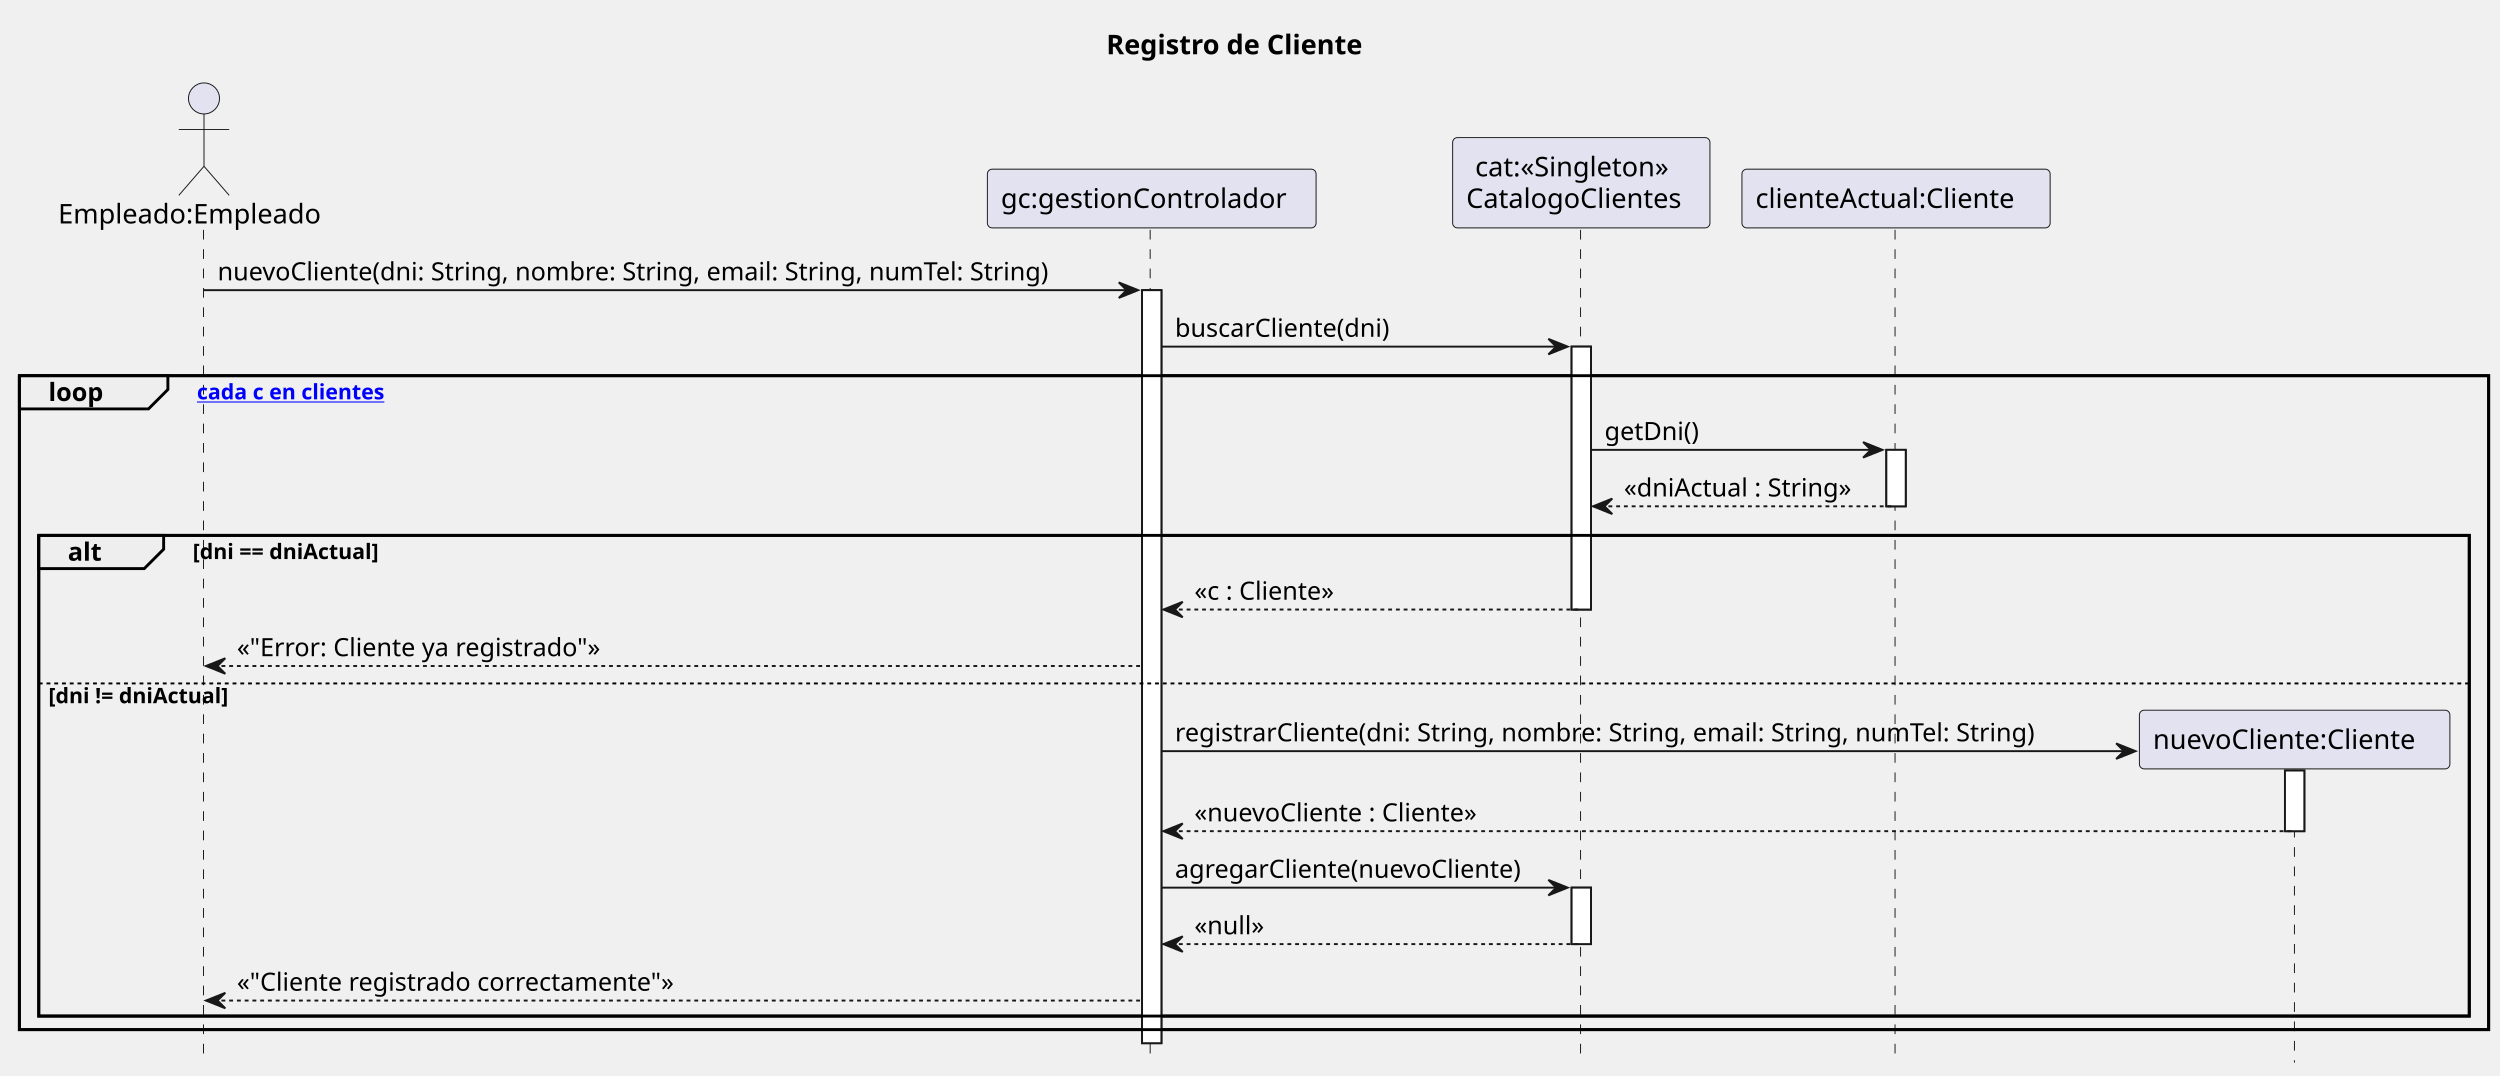
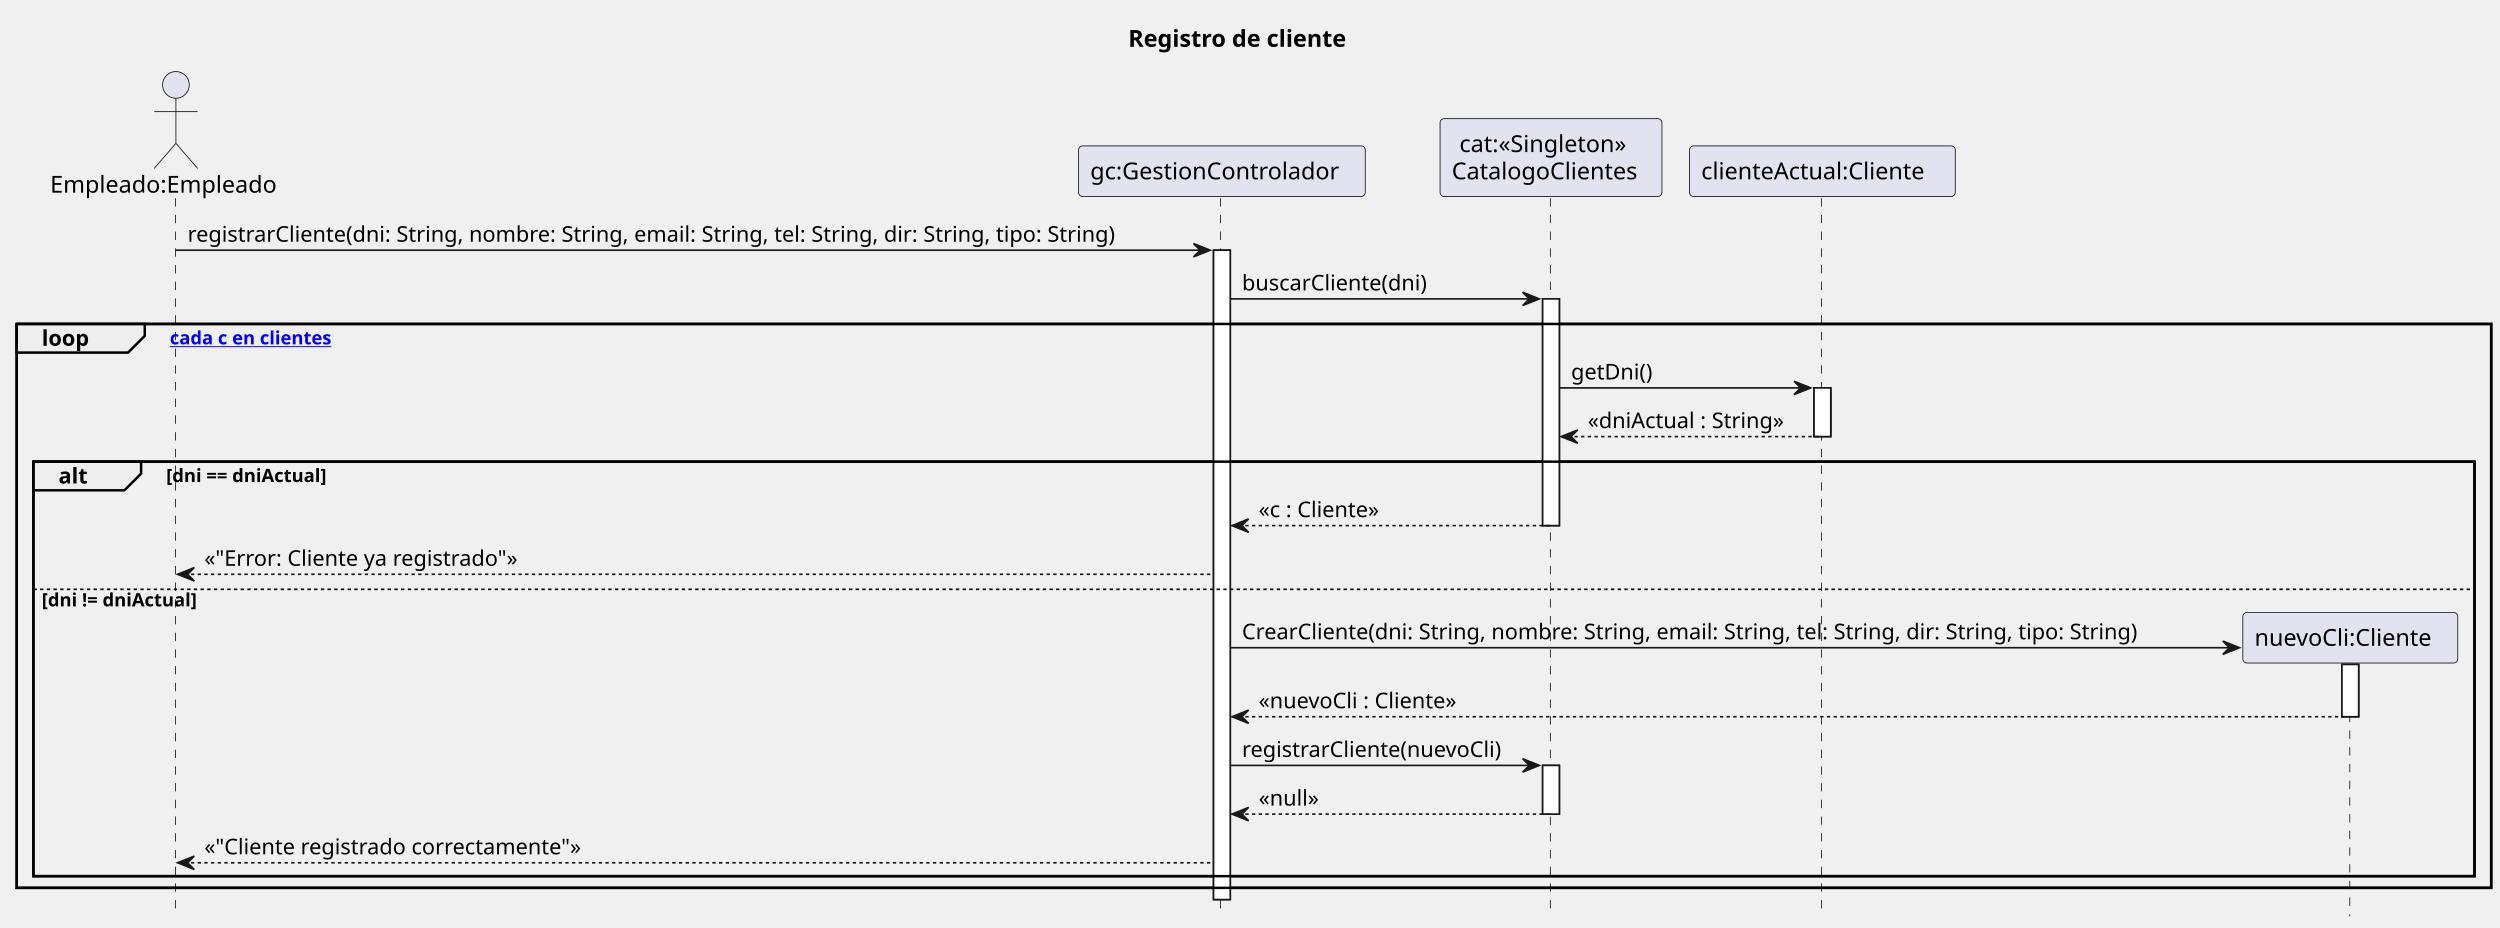
- <svg xmlns="http://www.w3.org/2000/svg" xmlns:xlink="http://www.w3.org/1999/xlink" contentStyleType="text/css" data-diagram-type="SEQUENCE" height="555px" preserveAspectRatio="none" style="width:1290px;height:555px;background:#FFFFFF;" version="1.1" viewBox="0 0 1290 555" width="1290px" zoomAndPan="magnify">
+ <svg xmlns="http://www.w3.org/2000/svg" xmlns:xlink="http://www.w3.org/1999/xlink" contentStyleType="text/css" data-diagram-type="SEQUENCE" height="555px" preserveAspectRatio="none" style="width:1496px;height:555px;background:#FFFFFF;" version="1.1" viewBox="0 0 1496 555" width="1496px" zoomAndPan="magnify">
  <defs />
  <g>
-     <text fill="#000000" font-family="sans-serif" font-size="14" font-weight="bold" lengthAdjust="spacing" textLength="151.43" x="570.857" y="27.995">Registro de Cliente</text>
+     <text fill="#000000" font-family="sans-serif" font-size="14" font-weight="bold" lengthAdjust="spacing" textLength="149.454" x="675.139" y="27.995">Registro de cliente</text>
    <g>
-       <rect fill="#FFFFFF" height="388.562" style="stroke:#181818;stroke-width:1;" width="10" x="589.292" y="149.727" />
+       <rect fill="#FFFFFF" height="388.562" style="stroke:#181818;stroke-width:1;" width="10" x="726.186" y="149.727" />
    </g>
    <g>
-       <rect fill="#FFFFFF" height="135.664" style="stroke:#181818;stroke-width:1;" width="10" x="810.95" y="178.859" />
+       <rect fill="#FFFFFF" height="135.664" style="stroke:#181818;stroke-width:1;" width="10" x="923.119" y="178.859" />
    </g>
    <g>
-       <rect fill="#FFFFFF" height="29.133" style="stroke:#181818;stroke-width:1;" width="10" x="810.95" y="458.023" />
+       <rect fill="#FFFFFF" height="29.133" style="stroke:#181818;stroke-width:1;" width="10" x="923.119" y="458.023" />
    </g>
    <g>
-       <rect fill="#FFFFFF" height="29.133" style="stroke:#181818;stroke-width:1;" width="10" x="973.356" y="232.125" />
+       <rect fill="#FFFFFF" height="29.133" style="stroke:#181818;stroke-width:1;" width="10" x="1085.526" y="232.125" />
    </g>
    <g>
-       <rect fill="#FFFFFF" height="31.297" style="stroke:#181818;stroke-width:1;" width="10" x="1179.037" y="397.594" />
+       <rect fill="#FFFFFF" height="31.297" style="stroke:#181818;stroke-width:1;" width="10" x="1401.419" y="397.594" />
    </g>
-     <rect fill="none" height="337.43" style="stroke:#000000;stroke-width:1.5;" width="1274.144" x="10" y="193.859" />
-     <rect fill="none" height="248.031" style="stroke:#000000;stroke-width:1.5;" width="1254.144" x="20" y="276.258" />
+     <rect fill="none" height="337.43" style="stroke:#000000;stroke-width:1.5;" width="1480.732" x="10" y="193.859" />
+     <rect fill="none" height="248.031" style="stroke:#000000;stroke-width:1.5;" width="1460.732" x="20" y="276.258" />
    <g class="participant-lifeline" data-entity-uid="part1" data-qualified-name="emp" id="part1-lifeline">
      <g>
        <rect fill="#000000" fill-opacity="0" height="429.695" width="8" x="101.263" y="118.594" />
        <line style="stroke:#181818;stroke-width:0.5;stroke-dasharray:5,5;" x1="105" x2="105" y1="118.594" y2="548.289" />
      </g>
    </g>
    <g class="participant-lifeline" data-entity-uid="part2" data-qualified-name="ctrl" id="part2-lifeline">
      <g>
-         <rect fill="#000000" fill-opacity="0" height="429.695" width="8" x="590.292" y="118.594" />
-         <line style="stroke:#181818;stroke-width:0.5;stroke-dasharray:5,5;" x1="593.485" x2="593.485" y1="118.594" y2="548.289" />
+         <rect fill="#000000" fill-opacity="0" height="429.695" width="8" x="727.186" y="118.594" />
+         <line style="stroke:#181818;stroke-width:0.5;stroke-dasharray:5,5;" x1="730.398" x2="730.398" y1="118.594" y2="548.289" />
      </g>
    </g>
    <g class="participant-lifeline" data-entity-uid="part3" data-qualified-name="cat" id="part3-lifeline">
      <g>
-         <rect fill="#000000" fill-opacity="0" height="429.695" width="8" x="811.95" y="118.594" />
-         <line style="stroke:#181818;stroke-width:0.5;stroke-dasharray:5,5;" x1="815.566" x2="815.566" y1="118.594" y2="548.289" />
+         <rect fill="#000000" fill-opacity="0" height="429.695" width="8" x="924.119" y="118.594" />
+         <line style="stroke:#181818;stroke-width:0.5;stroke-dasharray:5,5;" x1="927.735" x2="927.735" y1="118.594" y2="548.289" />
      </g>
    </g>
    <g class="participant-lifeline" data-entity-uid="part4" data-qualified-name="cliente_actual" id="part4-lifeline">
      <g>
-         <rect fill="#000000" fill-opacity="0" height="429.695" width="8" x="974.356" y="118.594" />
-         <line style="stroke:#181818;stroke-width:0.5;stroke-dasharray:5,5;" x1="977.841" x2="977.841" y1="118.594" y2="548.289" />
+         <rect fill="#000000" fill-opacity="0" height="429.695" width="8" x="1086.526" y="118.594" />
+         <line style="stroke:#181818;stroke-width:0.5;stroke-dasharray:5,5;" x1="1090.01" x2="1090.01" y1="118.594" y2="548.289" />
      </g>
    </g>
-     <g class="participant-lifeline" data-entity-uid="part5" data-qualified-name="nuevo_cliente" id="part5-lifeline">
+     <g class="participant-lifeline" data-entity-uid="part5" data-qualified-name="nuevo_cli" id="part5-lifeline">
      <g>
-         <rect fill="#000000" fill-opacity="0" height="151.18" width="8" x="1180.037" y="397.109" />
-         <line style="stroke:#181818;stroke-width:0.5;stroke-dasharray:5,5;" x1="1183.93" x2="1183.93" y1="397.109" y2="548.289" />
+         <rect fill="#000000" fill-opacity="0" height="151.18" width="8" x="1402.419" y="397.109" />
+         <line style="stroke:#181818;stroke-width:0.5;stroke-dasharray:5,5;" x1="1406.107" x2="1406.107" y1="397.109" y2="548.289" />
      </g>
    </g>
    <g class="participant participant-head" data-entity-uid="part1" data-qualified-name="emp" id="part1-head">
      <text fill="#000000" font-family="sans-serif" font-size="14" lengthAdjust="spacing" textLength="144.525" x="30" y="115.292">Empleado:Empleado</text>
      <ellipse cx="105.263" cy="50.797" fill="#E2E2F0" rx="8" ry="8" style="stroke:#181818;stroke-width:0.5;" />
      <path d="M105.263,58.797 L105.263,85.797 M92.263,66.797 L118.263,66.797 M105.263,85.797 L92.263,100.797 M105.263,85.797 L118.263,100.797" fill="none" style="stroke:#181818;stroke-width:0.5;" />
    </g>
    <g class="participant participant-head" data-entity-uid="part2" data-qualified-name="ctrl" id="part2-head">
-       <rect fill="#E2E2F0" height="30.297" rx="2.5" ry="2.5" style="stroke:#181818;stroke-width:0.5;" width="169.613" x="509.485" y="87.297" />
-       <text fill="#000000" font-family="sans-serif" font-size="14" lengthAdjust="spacing" textLength="155.613" x="516.485" y="107.292">gc:gestionControlador</text>
+       <rect fill="#E2E2F0" height="30.297" rx="2.5" ry="2.5" style="stroke:#181818;stroke-width:0.5;" width="171.575" x="645.398" y="87.297" />
+       <text fill="#000000" font-family="sans-serif" font-size="14" lengthAdjust="spacing" textLength="157.575" x="652.398" y="107.292">gc:GestionControlador</text>
    </g>
    <g class="participant participant-head" data-entity-uid="part3" data-qualified-name="cat" id="part3-head">
-       <rect fill="#E2E2F0" height="46.594" rx="2.5" ry="2.5" style="stroke:#181818;stroke-width:0.5;" width="132.768" x="749.566" y="71" />
-       <text fill="#000000" font-family="sans-serif" font-size="14" lengthAdjust="spacing" textLength="109.58" x="761.16" y="90.995">cat:«Singleton»</text>
-       <text fill="#000000" font-family="sans-serif" font-size="14" lengthAdjust="spacing" textLength="118.768" x="756.566" y="107.292">CatalogoClientes</text>
+       <rect fill="#E2E2F0" height="46.594" rx="2.5" ry="2.5" style="stroke:#181818;stroke-width:0.5;" width="132.768" x="861.735" y="71" />
+       <text fill="#000000" font-family="sans-serif" font-size="14" lengthAdjust="spacing" textLength="109.58" x="873.329" y="90.995">cat:«Singleton»</text>
+       <text fill="#000000" font-family="sans-serif" font-size="14" lengthAdjust="spacing" textLength="118.768" x="868.735" y="107.292">CatalogoClientes</text>
    </g>
    <g class="participant participant-head" data-entity-uid="part4" data-qualified-name="cliente_actual" id="part4-head">
-       <rect fill="#E2E2F0" height="30.297" rx="2.5" ry="2.5" style="stroke:#181818;stroke-width:0.5;" width="159.031" x="898.841" y="87.297" />
-       <text fill="#000000" font-family="sans-serif" font-size="14" lengthAdjust="spacing" textLength="145.031" x="905.841" y="107.292">clienteActual:Cliente</text>
+       <rect fill="#E2E2F0" height="30.297" rx="2.5" ry="2.5" style="stroke:#181818;stroke-width:0.5;" width="159.031" x="1011.01" y="87.297" />
+       <text fill="#000000" font-family="sans-serif" font-size="14" lengthAdjust="spacing" textLength="145.031" x="1018.01" y="107.292">clienteActual:Cliente</text>
    </g>
    <g>
-       <rect fill="#FFFFFF" height="388.562" style="stroke:#181818;stroke-width:1;" width="10" x="589.292" y="149.727" />
+       <rect fill="#FFFFFF" height="388.562" style="stroke:#181818;stroke-width:1;" width="10" x="726.186" y="149.727" />
    </g>
    <g>
-       <rect fill="#FFFFFF" height="135.664" style="stroke:#181818;stroke-width:1;" width="10" x="810.95" y="178.859" />
+       <rect fill="#FFFFFF" height="135.664" style="stroke:#181818;stroke-width:1;" width="10" x="923.119" y="178.859" />
    </g>
    <g>
-       <rect fill="#FFFFFF" height="29.133" style="stroke:#181818;stroke-width:1;" width="10" x="810.95" y="458.023" />
+       <rect fill="#FFFFFF" height="29.133" style="stroke:#181818;stroke-width:1;" width="10" x="923.119" y="458.023" />
    </g>
    <g>
-       <rect fill="#FFFFFF" height="29.133" style="stroke:#181818;stroke-width:1;" width="10" x="973.356" y="232.125" />
+       <rect fill="#FFFFFF" height="29.133" style="stroke:#181818;stroke-width:1;" width="10" x="1085.526" y="232.125" />
    </g>
    <g>
-       <rect fill="#FFFFFF" height="31.297" style="stroke:#181818;stroke-width:1;" width="10" x="1179.037" y="397.594" />
+       <rect fill="#FFFFFF" height="31.297" style="stroke:#181818;stroke-width:1;" width="10" x="1401.419" y="397.594" />
    </g>
    <g class="message" data-entity-1="part1" data-entity-2="part2" id="msg1">
-       <polygon fill="#181818" points="577.292,145.727,587.292,149.727,577.292,153.727,581.292,149.727" style="stroke:#181818;stroke-width:1;" />
-       <line style="stroke:#181818;stroke-width:1;" x1="105.263" x2="583.292" y1="149.727" y2="149.727" />
-       <text fill="#000000" font-family="sans-serif" font-size="13" lengthAdjust="spacing" textLength="465.029" x="112.263" y="144.661">nuevoCliente(dni: String, nombre: String, email: String, numTel: String)</text>
+       <polygon fill="#181818" points="714.186,145.727,724.186,149.727,714.186,153.727,718.186,149.727" style="stroke:#181818;stroke-width:1;" />
+       <line style="stroke:#181818;stroke-width:1;" x1="105.263" x2="720.186" y1="149.727" y2="149.727" />
+       <text fill="#000000" font-family="sans-serif" font-size="13" lengthAdjust="spacing" textLength="601.923" x="112.263" y="144.661">registrarCliente(dni: String, nombre: String, email: String, tel: String, dir: String, tipo: String)</text>
    </g>
    <g class="message" data-entity-1="part2" data-entity-2="part3" id="msg2">
-       <polygon fill="#181818" points="798.95,174.859,808.95,178.859,798.95,182.859,802.95,178.859" style="stroke:#181818;stroke-width:1;" />
-       <line style="stroke:#181818;stroke-width:1;" x1="599.292" x2="804.95" y1="178.859" y2="178.859" />
-       <text fill="#000000" font-family="sans-serif" font-size="13" lengthAdjust="spacing" textLength="119.603" x="606.292" y="173.793">buscarCliente(dni)</text>
+       <polygon fill="#181818" points="911.119,174.859,921.119,178.859,911.119,182.859,915.119,178.859" style="stroke:#181818;stroke-width:1;" />
+       <line style="stroke:#181818;stroke-width:1;" x1="736.186" x2="917.119" y1="178.859" y2="178.859" />
+       <text fill="#000000" font-family="sans-serif" font-size="13" lengthAdjust="spacing" textLength="119.603" x="743.186" y="173.793">buscarCliente(dni)</text>
    </g>
    <path d="M10,193.859 L86.624,193.859 L86.624,200.992 L76.624,210.992 L10,210.992 L10,193.859" fill="#EEEEEE" style="stroke:#000000;stroke-width:1.5;" />
-     <rect fill="none" height="337.43" style="stroke:#000000;stroke-width:1.5;" width="1274.144" x="10" y="193.859" />
+     <rect fill="none" height="337.43" style="stroke:#000000;stroke-width:1.5;" width="1480.732" x="10" y="193.859" />
    <text fill="#000000" font-family="sans-serif" font-size="13" font-weight="bold" lengthAdjust="spacing" textLength="31.624" x="25" y="206.926">loop</text>
    <a href="para" target="_top" title="para" xlink:actuate="onRequest" xlink:href="para" xlink:show="new" xlink:title="para" xlink:type="simple">
      <text fill="#0000FF" font-family="sans-serif" font-size="11" font-weight="bold" lengthAdjust="spacing" text-decoration="underline" textLength="111.16" x="101.624" y="206.07">cada c en clientes</text>
    </a>
    <g class="message" data-entity-1="part3" data-entity-2="part4" id="msg3">
-       <polygon fill="#181818" points="961.356,228.125,971.356,232.125,961.356,236.125,965.356,232.125" style="stroke:#181818;stroke-width:1;" />
-       <line style="stroke:#181818;stroke-width:1;" x1="820.95" x2="967.356" y1="232.125" y2="232.125" />
-       <text fill="#000000" font-family="sans-serif" font-size="13" lengthAdjust="spacing" textLength="53.352" x="827.95" y="227.059">getDni()</text>
+       <polygon fill="#181818" points="1073.526,228.125,1083.526,232.125,1073.526,236.125,1077.526,232.125" style="stroke:#181818;stroke-width:1;" />
+       <line style="stroke:#181818;stroke-width:1;" x1="933.119" x2="1079.526" y1="232.125" y2="232.125" />
+       <text fill="#000000" font-family="sans-serif" font-size="13" lengthAdjust="spacing" textLength="53.352" x="940.119" y="227.059">getDni()</text>
    </g>
    <g class="message" data-entity-1="part4" data-entity-2="part3" id="msg4">
-       <polygon fill="#181818" points="831.95,257.258,821.95,261.258,831.95,265.258,827.95,261.258" style="stroke:#181818;stroke-width:1;" />
-       <line style="stroke:#181818;stroke-width:1;stroke-dasharray:2,2;" x1="825.95" x2="977.356" y1="261.258" y2="261.258" />
-       <text fill="#000000" font-family="sans-serif" font-size="13" lengthAdjust="spacing" textLength="128.407" x="837.95" y="256.192">«dniActual : String»</text>
+       <polygon fill="#181818" points="944.119,257.258,934.119,261.258,944.119,265.258,940.119,261.258" style="stroke:#181818;stroke-width:1;" />
+       <line style="stroke:#181818;stroke-width:1;stroke-dasharray:2,2;" x1="938.119" x2="1089.526" y1="261.258" y2="261.258" />
+       <text fill="#000000" font-family="sans-serif" font-size="13" lengthAdjust="spacing" textLength="128.407" x="950.119" y="256.192">«dniActual : String»</text>
    </g>
    <path d="M20,276.258 L84.443,276.258 L84.443,283.391 L74.443,293.391 L20,293.391 L20,276.258" fill="#EEEEEE" style="stroke:#000000;stroke-width:1.5;" />
-     <rect fill="none" height="248.031" style="stroke:#000000;stroke-width:1.5;" width="1254.144" x="20" y="276.258" />
+     <rect fill="none" height="248.031" style="stroke:#000000;stroke-width:1.5;" width="1460.732" x="20" y="276.258" />
    <text fill="#000000" font-family="sans-serif" font-size="13" font-weight="bold" lengthAdjust="spacing" textLength="19.443" x="35" y="289.325">alt</text>
    <text fill="#000000" font-family="sans-serif" font-size="11" font-weight="bold" lengthAdjust="spacing" textLength="114.415" x="99.443" y="288.468">[dni == dniActual]</text>
    <g class="message" data-entity-1="part3" data-entity-2="part2" id="msg5">
-       <polygon fill="#181818" points="610.292,310.523,600.292,314.523,610.292,318.523,606.292,314.523" style="stroke:#181818;stroke-width:1;" />
-       <line style="stroke:#181818;stroke-width:1;stroke-dasharray:2,2;" x1="604.292" x2="814.95" y1="314.523" y2="314.523" />
-       <text fill="#000000" font-family="sans-serif" font-size="13" lengthAdjust="spacing" textLength="81.332" x="616.292" y="309.457">«c : Cliente»</text>
+       <polygon fill="#181818" points="747.186,310.523,737.186,314.523,747.186,318.523,743.186,314.523" style="stroke:#181818;stroke-width:1;" />
+       <line style="stroke:#181818;stroke-width:1;stroke-dasharray:2,2;" x1="741.186" x2="927.119" y1="314.523" y2="314.523" />
+       <text fill="#000000" font-family="sans-serif" font-size="13" lengthAdjust="spacing" textLength="81.332" x="753.186" y="309.457">«c : Cliente»</text>
    </g>
    <g class="message" data-entity-1="part2" data-entity-2="part1" id="msg6">
      <polygon fill="#181818" points="116.263,339.656,106.263,343.656,116.263,347.656,112.263,343.656" style="stroke:#181818;stroke-width:1;" />
-       <line style="stroke:#181818;stroke-width:1;stroke-dasharray:2,2;" x1="110.263" x2="588.292" y1="343.656" y2="343.656" />
+       <line style="stroke:#181818;stroke-width:1;stroke-dasharray:2,2;" x1="110.263" x2="725.186" y1="343.656" y2="343.656" />
      <text fill="#000000" font-family="sans-serif" font-size="13" lengthAdjust="spacing" textLength="204.731" x="122.263" y="338.59">«"Error: Cliente ya registrado"»</text>
    </g>
-     <line style="stroke:#000000;stroke-width:1;stroke-dasharray:2,2;" x1="20" x2="1274.144" y1="352.656" y2="352.656" />
+     <line style="stroke:#000000;stroke-width:1;stroke-dasharray:2,2;" x1="20" x2="1480.732" y1="352.656" y2="352.656" />
    <text fill="#000000" font-family="sans-serif" font-size="11" font-weight="bold" lengthAdjust="spacing" textLength="110.215" x="25" y="362.867">[dni != dniActual]</text>
    <g class="message" data-entity-1="part2" data-entity-2="part5" id="msg7">
-       <polygon fill="#181818" points="1091.93,383.594,1101.93,387.594,1091.93,391.594,1095.93,387.594" style="stroke:#181818;stroke-width:1;" />
-       <line style="stroke:#181818;stroke-width:1;" x1="599.292" x2="1097.93" y1="387.594" y2="387.594" />
-       <text fill="#000000" font-family="sans-serif" font-size="13" lengthAdjust="spacing" textLength="480.638" x="606.292" y="382.528">registrarCliente(dni: String, nombre: String, email: String, numTel: String)</text>
+       <polygon fill="#181818" points="1330.107,383.594,1340.107,387.594,1330.107,391.594,1334.107,387.594" style="stroke:#181818;stroke-width:1;" />
+       <line style="stroke:#181818;stroke-width:1;" x1="736.186" x2="1336.107" y1="387.594" y2="387.594" />
+       <text fill="#000000" font-family="sans-serif" font-size="13" lengthAdjust="spacing" textLength="581.921" x="743.186" y="382.528">CrearCliente(dni: String, nombre: String, email: String, tel: String, dir: String, tipo: String)</text>
    </g>
-     <rect fill="#E2E2F0" height="30.297" rx="2.5" ry="2.5" style="stroke:#181818;stroke-width:0.5;" width="160.214" x="1103.93" y="366.461" />
-     <text fill="#000000" font-family="sans-serif" font-size="14" lengthAdjust="spacing" textLength="146.214" x="1110.93" y="386.456">nuevoCliente:Cliente</text>
+     <rect fill="#E2E2F0" height="30.297" rx="2.5" ry="2.5" style="stroke:#181818;stroke-width:0.5;" width="128.625" x="1342.107" y="366.461" />
+     <text fill="#000000" font-family="sans-serif" font-size="14" lengthAdjust="spacing" textLength="114.625" x="1349.107" y="386.456">nuevoCli:Cliente</text>
    <g class="message" data-entity-1="part5" data-entity-2="part2" id="msg9">
-       <polygon fill="#181818" points="610.292,424.891,600.292,428.891,610.292,432.891,606.292,428.891" style="stroke:#181818;stroke-width:1;" />
-       <line style="stroke:#181818;stroke-width:1;stroke-dasharray:2,2;" x1="604.292" x2="1183.037" y1="428.891" y2="428.891" />
-       <text fill="#000000" font-family="sans-serif" font-size="13" lengthAdjust="spacing" textLength="159.942" x="616.292" y="423.825">«nuevoCliente : Cliente»</text>
+       <polygon fill="#181818" points="747.186,424.891,737.186,428.891,747.186,432.891,743.186,428.891" style="stroke:#181818;stroke-width:1;" />
+       <line style="stroke:#181818;stroke-width:1;stroke-dasharray:2,2;" x1="741.186" x2="1405.419" y1="428.891" y2="428.891" />
+       <text fill="#000000" font-family="sans-serif" font-size="13" lengthAdjust="spacing" textLength="130.609" x="753.186" y="423.825">«nuevoCli : Cliente»</text>
    </g>
    <g class="message" data-entity-1="part2" data-entity-2="part3" id="msg10">
-       <polygon fill="#181818" points="798.95,454.023,808.95,458.023,798.95,462.023,802.95,458.023" style="stroke:#181818;stroke-width:1;" />
-       <line style="stroke:#181818;stroke-width:1;" x1="599.292" x2="804.95" y1="458.023" y2="458.023" />
-       <text fill="#000000" font-family="sans-serif" font-size="13" lengthAdjust="spacing" textLength="192.658" x="606.292" y="452.957">agregarCliente(nuevoCliente)</text>
+       <polygon fill="#181818" points="911.119,454.023,921.119,458.023,911.119,462.023,915.119,458.023" style="stroke:#181818;stroke-width:1;" />
+       <line style="stroke:#181818;stroke-width:1;" x1="736.186" x2="917.119" y1="458.023" y2="458.023" />
+       <text fill="#000000" font-family="sans-serif" font-size="13" lengthAdjust="spacing" textLength="167.934" x="743.186" y="452.957">registrarCliente(nuevoCli)</text>
    </g>
    <g class="message" data-entity-1="part3" data-entity-2="part2" id="msg11">
-       <polygon fill="#181818" points="610.292,483.156,600.292,487.156,610.292,491.156,606.292,487.156" style="stroke:#181818;stroke-width:1;" />
-       <line style="stroke:#181818;stroke-width:1;stroke-dasharray:2,2;" x1="604.292" x2="814.95" y1="487.156" y2="487.156" />
-       <text fill="#000000" font-family="sans-serif" font-size="13" lengthAdjust="spacing" textLength="39.609" x="616.292" y="482.09">«null»</text>
+       <polygon fill="#181818" points="747.186,483.156,737.186,487.156,747.186,491.156,743.186,487.156" style="stroke:#181818;stroke-width:1;" />
+       <line style="stroke:#181818;stroke-width:1;stroke-dasharray:2,2;" x1="741.186" x2="927.119" y1="487.156" y2="487.156" />
+       <text fill="#000000" font-family="sans-serif" font-size="13" lengthAdjust="spacing" textLength="39.609" x="753.186" y="482.09">«null»</text>
    </g>
    <g class="message" data-entity-1="part2" data-entity-2="part1" id="msg12">
      <polygon fill="#181818" points="116.263,512.289,106.263,516.289,116.263,520.289,112.263,516.289" style="stroke:#181818;stroke-width:1;" />
-       <line style="stroke:#181818;stroke-width:1;stroke-dasharray:2,2;" x1="110.263" x2="588.292" y1="516.289" y2="516.289" />
+       <line style="stroke:#181818;stroke-width:1;stroke-dasharray:2,2;" x1="110.263" x2="725.186" y1="516.289" y2="516.289" />
      <text fill="#000000" font-family="sans-serif" font-size="13" lengthAdjust="spacing" textLength="244.353" x="122.263" y="511.223">«"Cliente registrado correctamente"»</text>
    </g>
  </g>
</svg>
